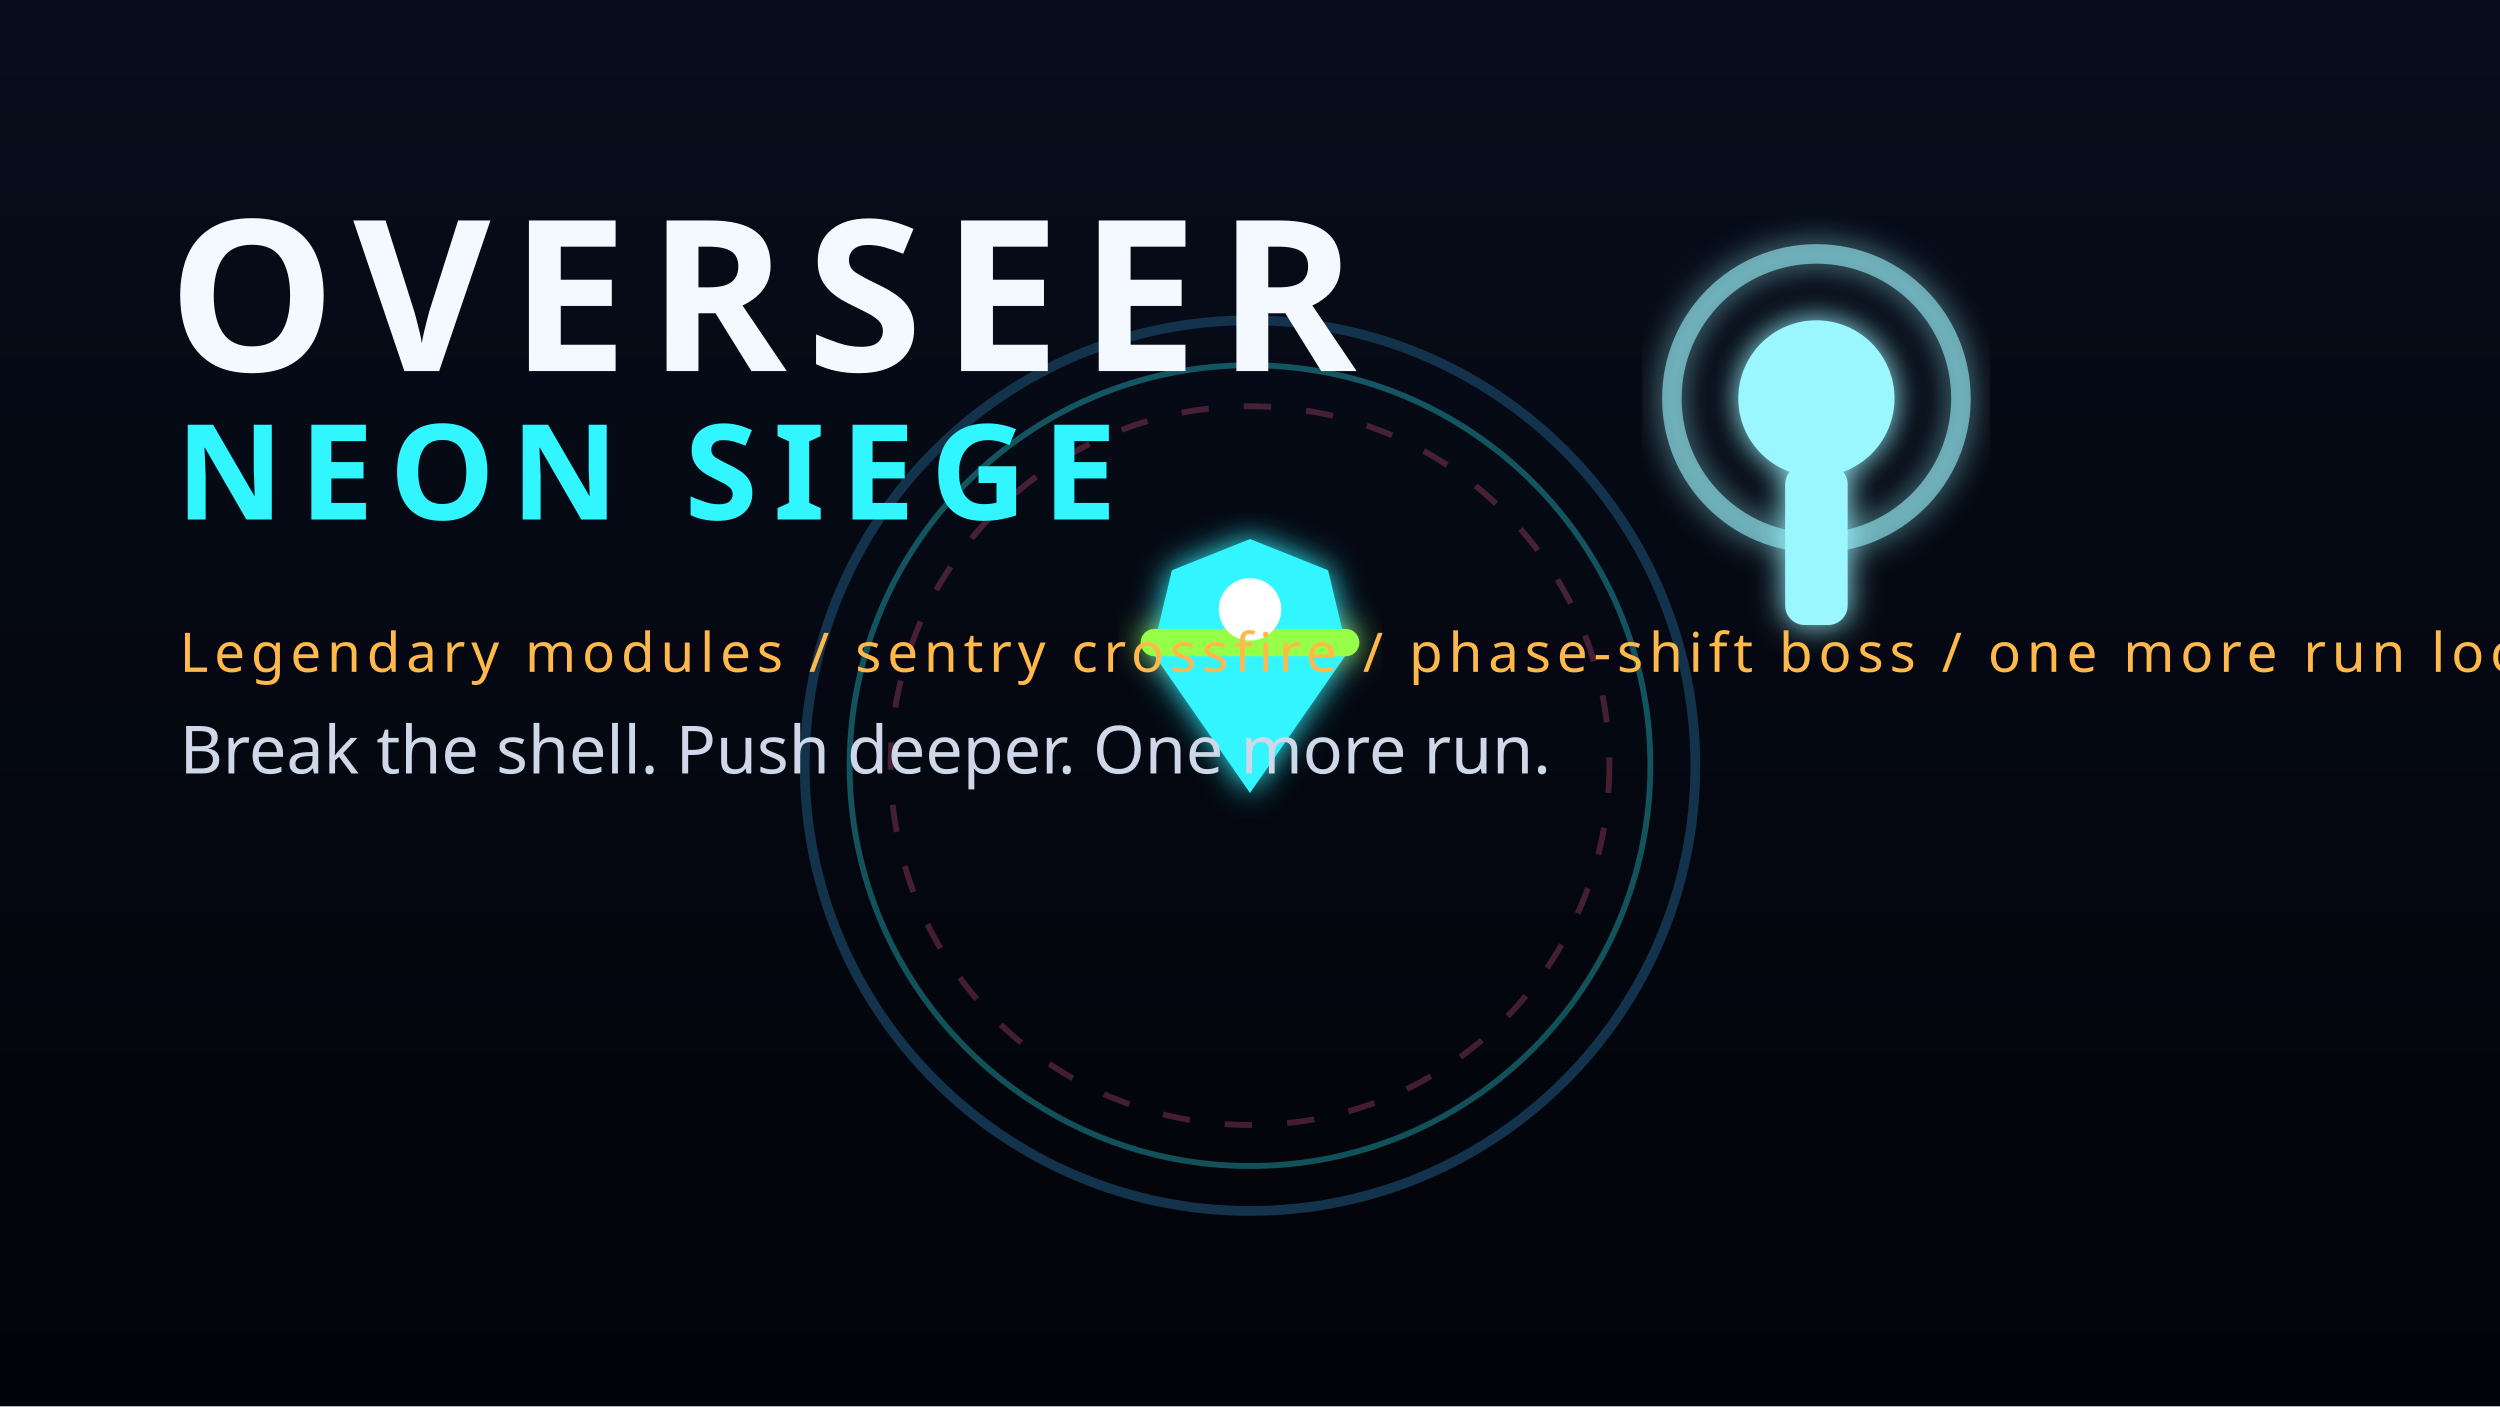
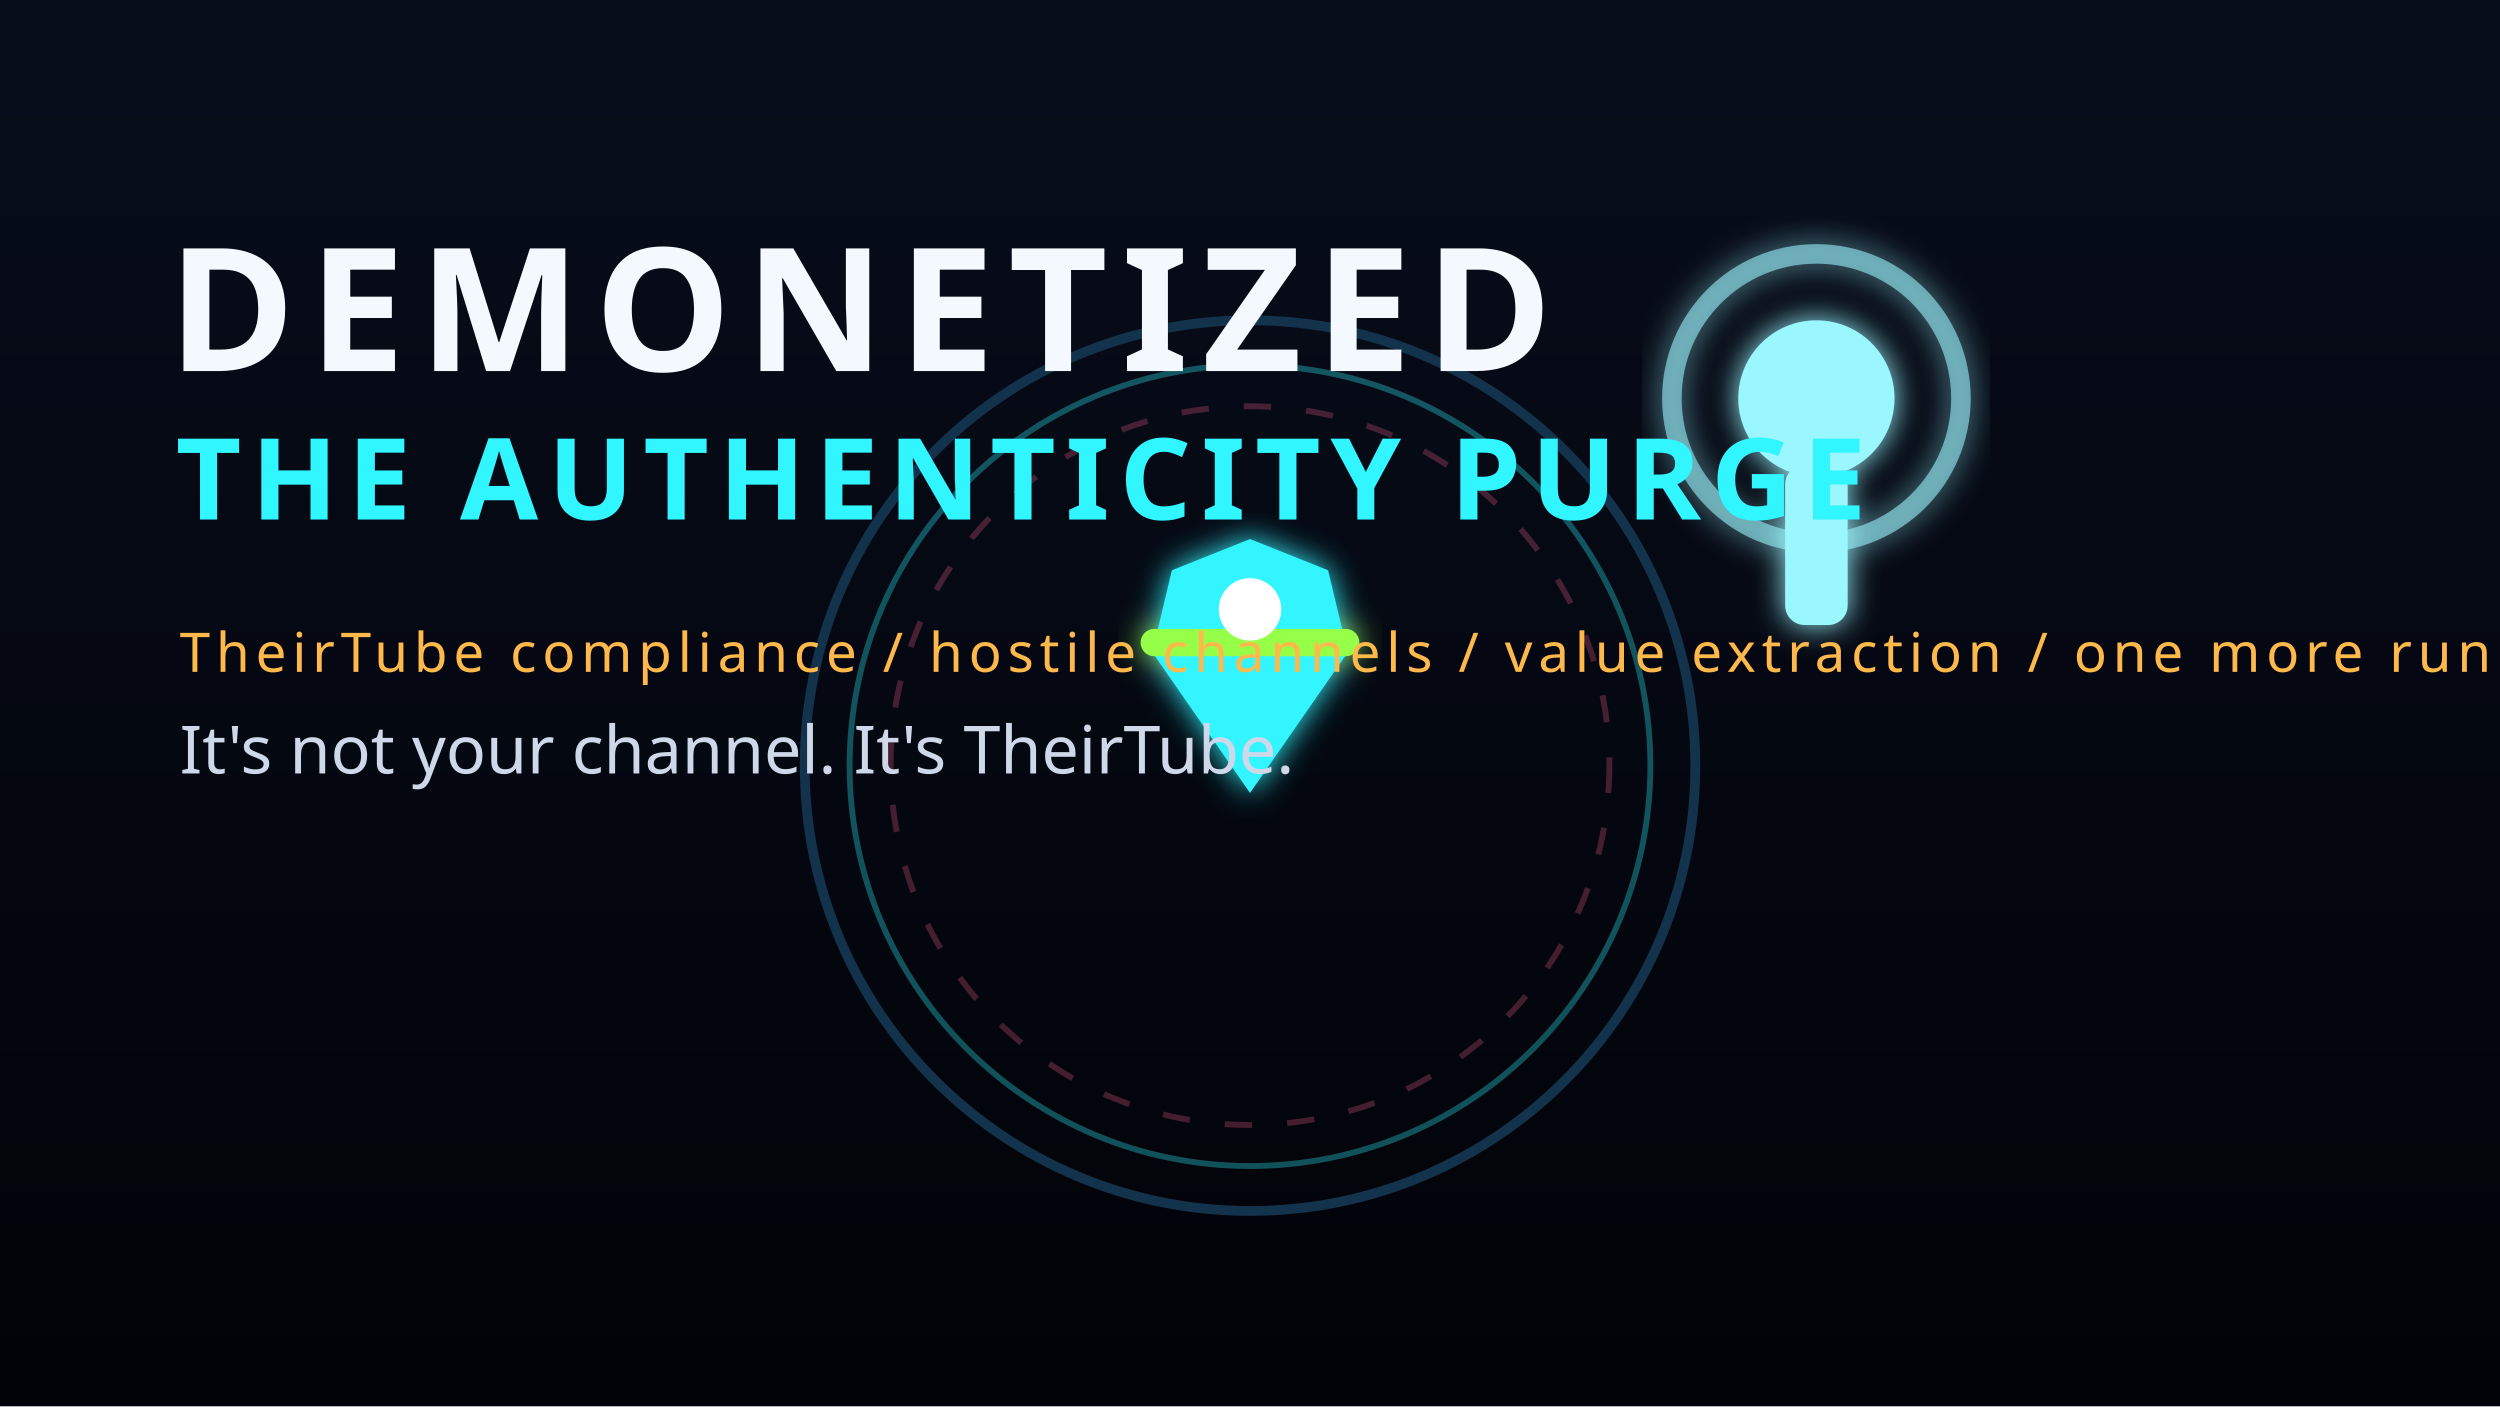
- <svg xmlns="http://www.w3.org/2000/svg" viewBox="0 0 1280 720" role="img" aria-label="OVERSEER Neon Siege teaser">
+ <svg xmlns="http://www.w3.org/2000/svg" viewBox="0 0 1280 720" role="img" aria-label="DEMONETIZED: The Authenticity Purge teaser">
  <defs>
    <linearGradient id="bg" x1="0" x2="0" y1="0" y2="1">
      <stop offset="0%" stop-color="#070d1b" />
      <stop offset="100%" stop-color="#020308" />
    </linearGradient>
    <filter id="glow">
      <feGaussianBlur stdDeviation="8" result="blur" />
      <feMerge>
        <feMergeNode in="blur" />
        <feMergeNode in="SourceGraphic" />
      </feMerge>
    </filter>
    <style>
      .ringA { animation: spinA 10s linear infinite; transform-origin: 640px 392px; }
      .ringB { animation: spinB 6s linear infinite; transform-origin: 640px 392px; }
      .player { animation: pulse 1.4s ease-in-out infinite; transform-origin: 640px 330px; }
      .boss { animation: threat 1.9s ease-in-out infinite; transform-origin: 930px 204px; }
      .textGlow { animation: flicker 2.4s ease-in-out infinite; }
      @keyframes spinA { from { transform: rotate(0deg); } to { transform: rotate(360deg); } }
      @keyframes spinB { from { transform: rotate(360deg); } to { transform: rotate(0deg); } }
      @keyframes pulse { 0%,100% { transform: scale(1); } 50% { transform: scale(1.06); } }
      @keyframes threat { 0%,100% { opacity: 0.85; transform: scale(1); } 50% { opacity: 1; transform: scale(1.08); } }
      @keyframes flicker { 0%,100% { opacity: 1; } 50% { opacity: 0.82; } }
    </style>
  </defs>
  <rect width="1280" height="720" fill="url(#bg)" />
  <g class="ringA">
    <circle cx="640" cy="392" r="228" fill="none" stroke="#13324b" stroke-width="5" />
    <circle cx="640" cy="392" r="205" fill="none" stroke="#31f5ff" stroke-opacity="0.32" stroke-width="3" />
  </g>
  <g class="ringB">
    <circle cx="640" cy="392" r="184" fill="none" stroke="#ff648f" stroke-opacity="0.26" stroke-width="3" stroke-dasharray="14 18" />
  </g>
  <g class="player" filter="url(#glow)">
    <path d="M640 276 l40 16 10 42 -50 72 -50 -72 10 -42z" fill="#31f5ff" />
    <rect x="584" y="322" width="112" height="14" rx="7" fill="#96ff47" />
    <circle cx="640" cy="312" r="16" fill="#ffffff" />
  </g>
  <g class="boss" filter="url(#glow)">
    <circle cx="930" cy="204" r="40" fill="#9bf7ff" />
    <circle cx="930" cy="204" r="74" fill="none" stroke="#9bf7ff" stroke-width="10" stroke-opacity="0.58" />
    <rect x="914" y="238" width="32" height="82" rx="10" fill="#9bf7ff" />
  </g>
-   <text class="textGlow" x="86" y="190" fill="#f4f8ff" font-family="Orbitron, Bahnschrift, sans-serif" font-size="108" font-weight="800" letter-spacing="10">OVERSEER</text>
-   <text class="textGlow" x="90" y="266" fill="#31f5ff" font-family="Orbitron, Bahnschrift, sans-serif" font-size="68" font-weight="700" letter-spacing="8">NEON SIEGE</text>
-   <text x="92" y="344" fill="#ffb84a" font-family="Bahnschrift, Segoe UI, sans-serif" font-size="28" letter-spacing="3">Legendary modules / sentry crossfire / phase-shift boss / one more run loop</text>
-   <text x="92" y="396" fill="#cfd8e9" font-family="Bahnschrift, Segoe UI, sans-serif" font-size="34">Break the shell. Push deeper. One more run.</text>
+   <text class="textGlow" x="86" y="190" fill="#f4f8ff" font-family="Orbitron, Bahnschrift, sans-serif" font-size="88" font-weight="800" letter-spacing="7">DEMONETIZED</text>
+   <text class="textGlow" x="90" y="266" fill="#31f5ff" font-family="Orbitron, Bahnschrift, sans-serif" font-size="58" font-weight="700" letter-spacing="5">THE AUTHENTICITY PURGE</text>
+   <text x="92" y="344" fill="#ffb84a" font-family="Bahnschrift, Segoe UI, sans-serif" font-size="28" letter-spacing="3">TheirTube compliance / hostile channels / value extraction / one more run</text>
+   <text x="92" y="396" fill="#cfd8e9" font-family="Bahnschrift, Segoe UI, sans-serif" font-size="34">It's not your channel. It's TheirTube.</text>
</svg>
